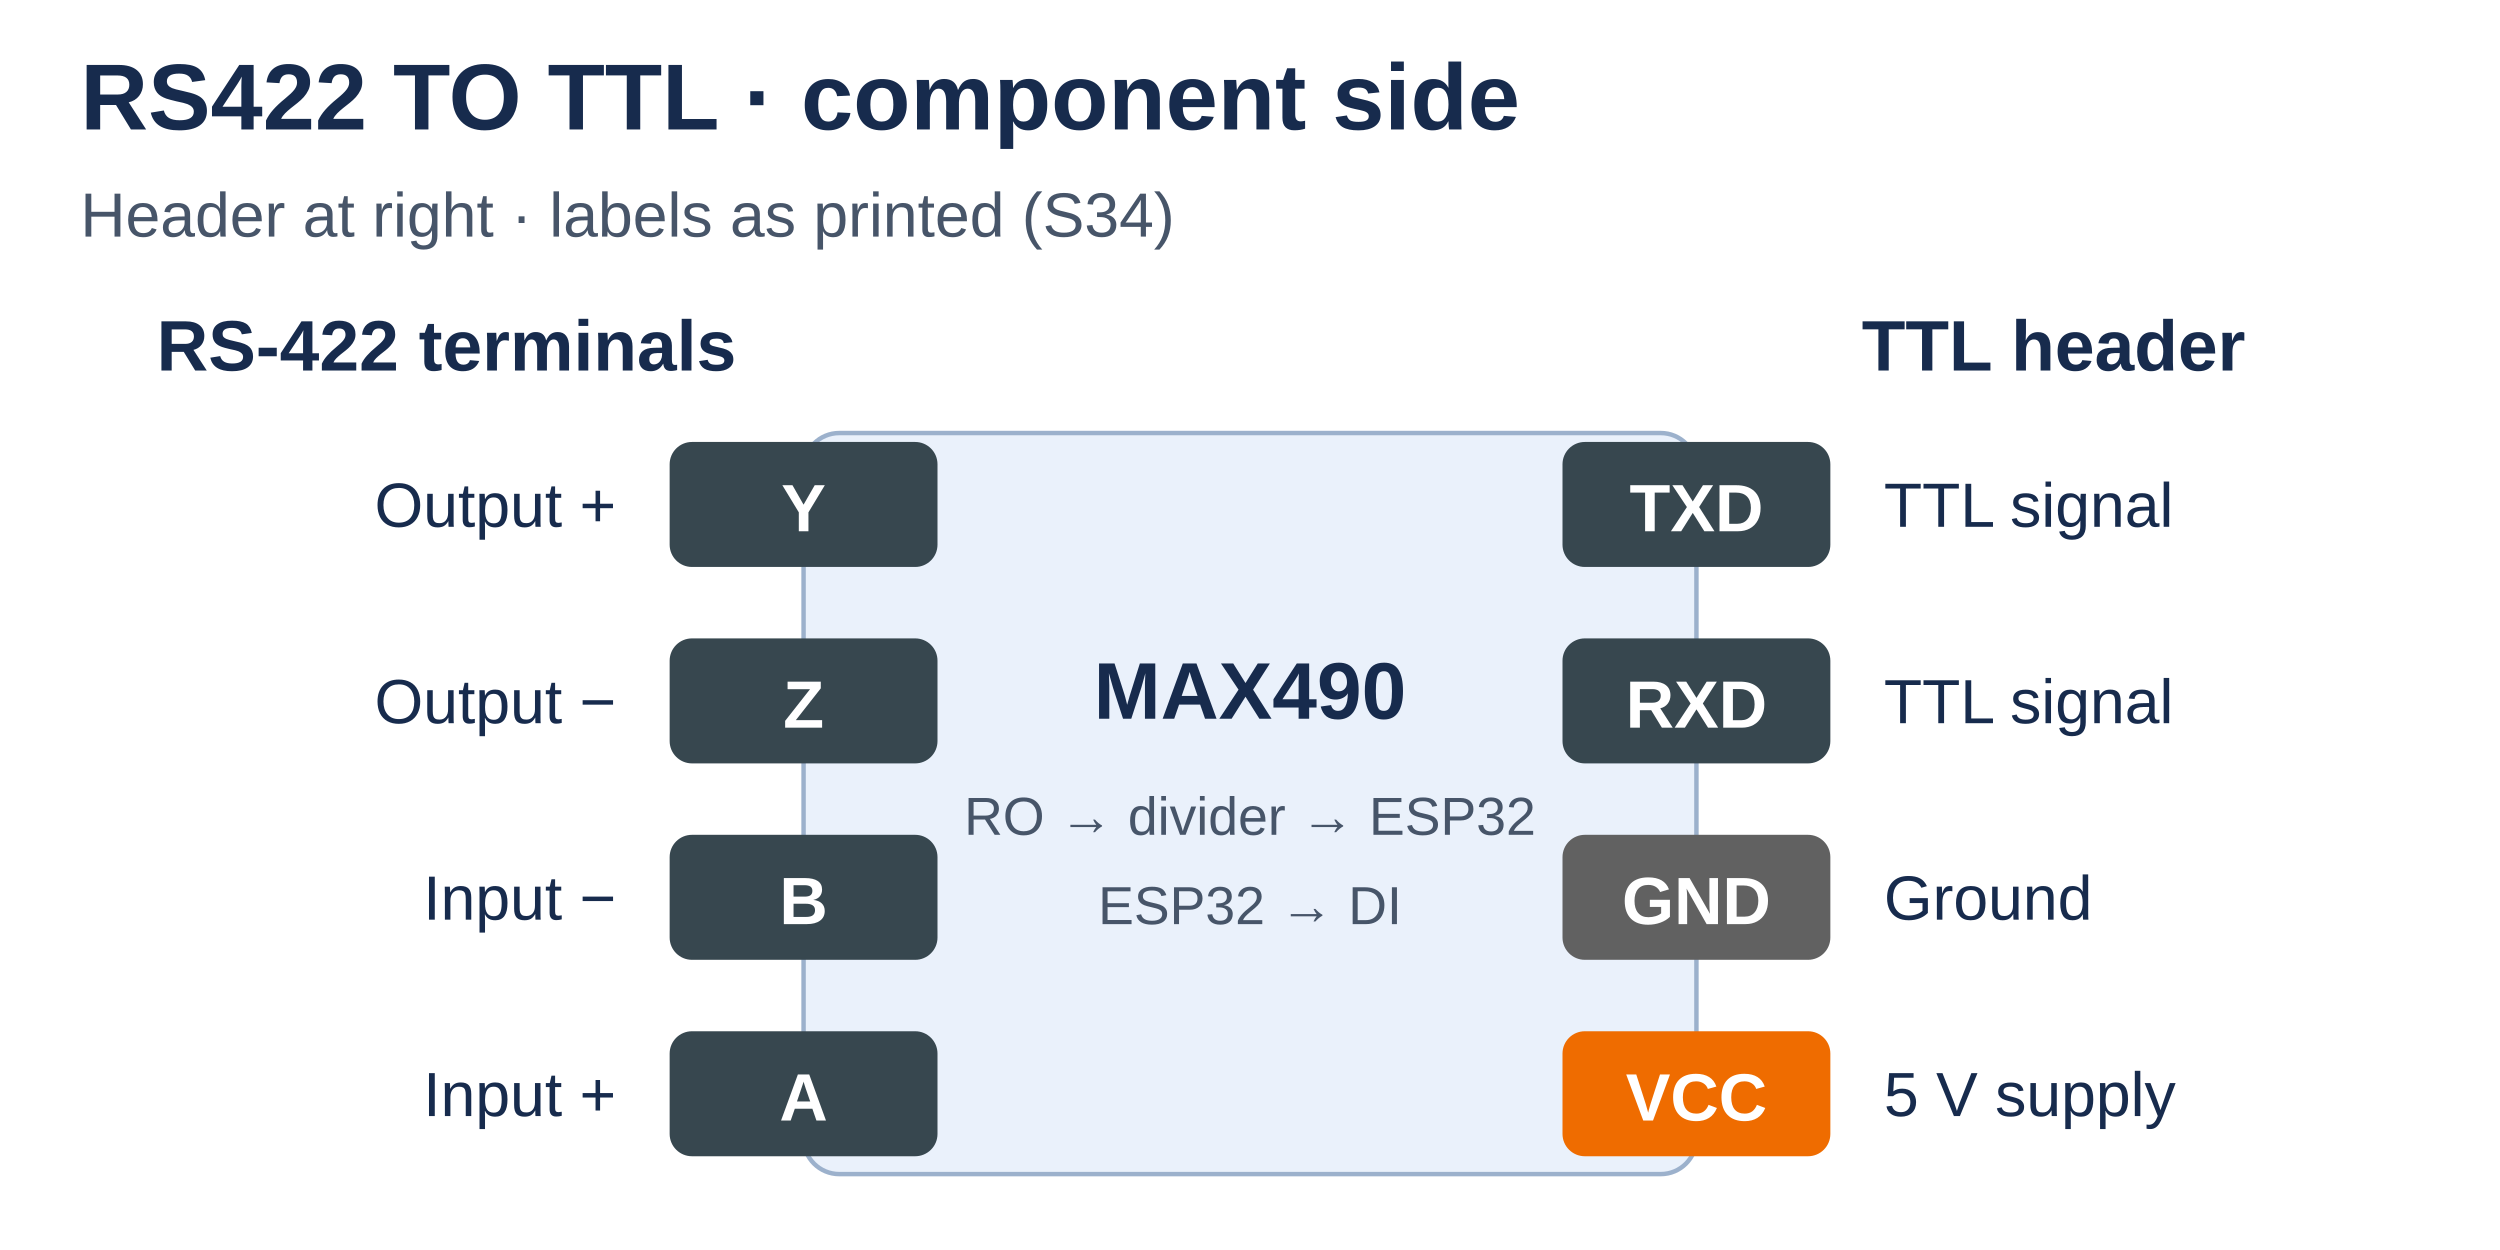
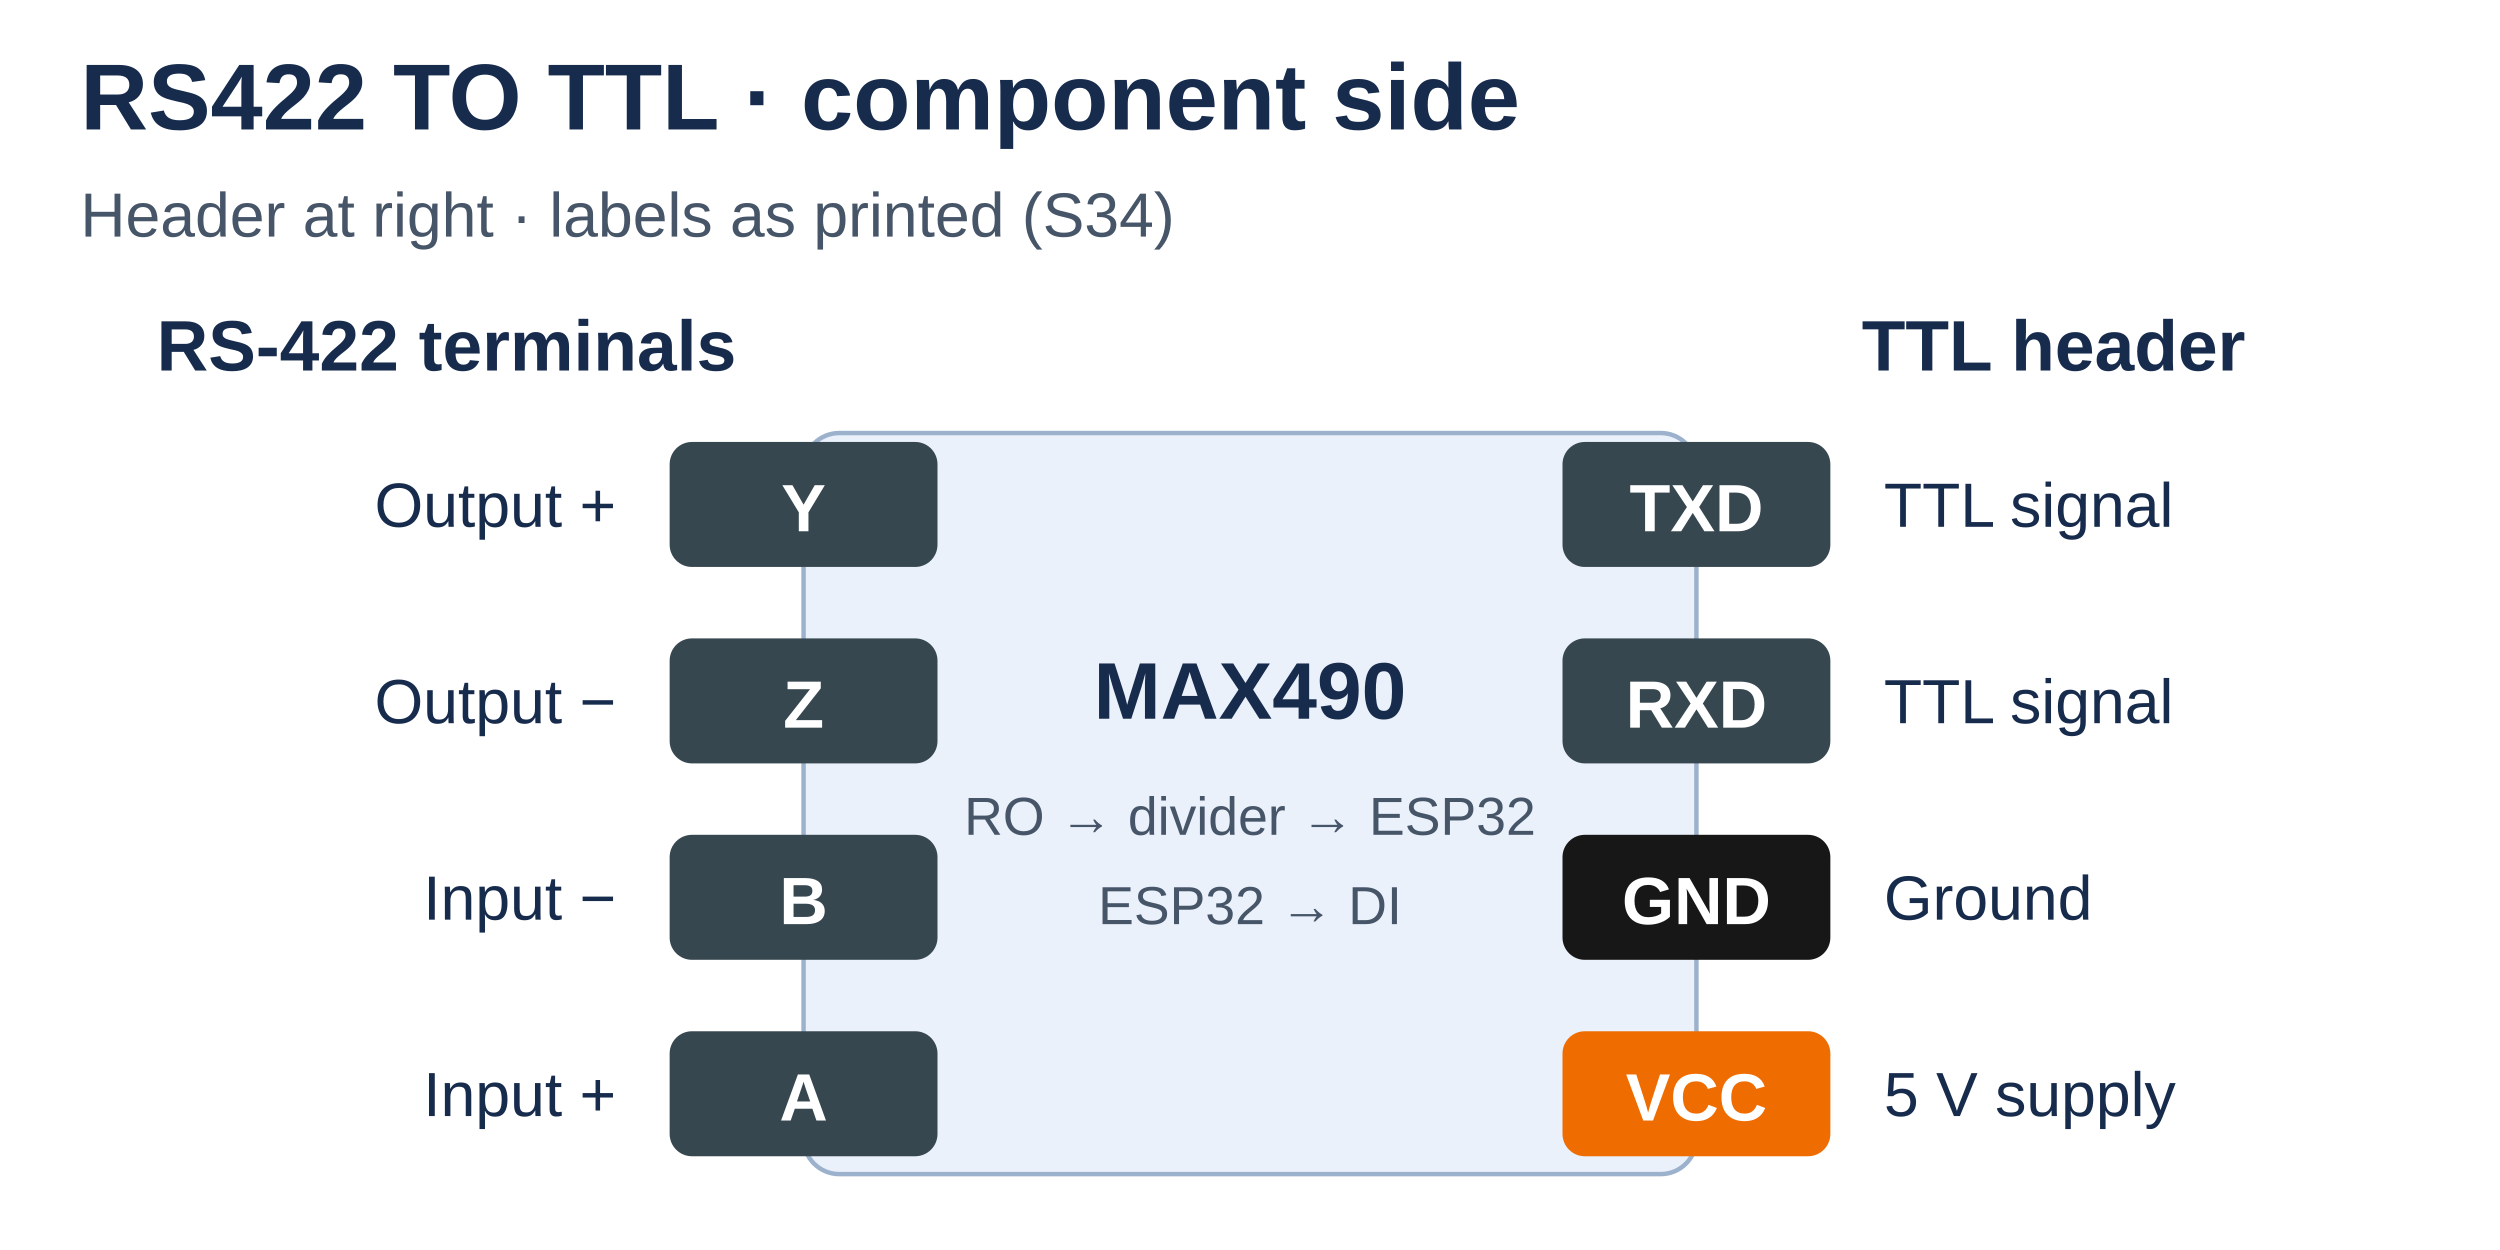
<svg xmlns="http://www.w3.org/2000/svg" width="560" height="280" viewBox="0 0 560 280" role="img" aria-labelledby="title desc">
  <rect width="560" height="280" fill="white" />
  <g font-family="Arial,sans-serif">
    <rect x="180" y="97" width="200" height="166" rx="8" fill="#eaf1fb" stroke="#9cb1cc" />
    <rect x="150" y="99" width="60" height="28" rx="5" fill="#37474f" />
    <rect x="350" y="99" width="60" height="28" rx="5" fill="#37474f" />
    <rect x="150" y="143" width="60" height="28" rx="5" fill="#37474f" />
    <rect x="350" y="143" width="60" height="28" rx="5" fill="#37474f" />
    <rect x="150" y="187" width="60" height="28" rx="5" fill="#37474f" />
-     <rect x="350" y="187" width="60" height="28" rx="5" fill="#616161" />
+     <rect x="350" y="187" width="60" height="28" rx="5" fill="#171717" />
    <rect x="150" y="231" width="60" height="28" rx="5" fill="#37474f" />
    <rect x="350" y="231" width="60" height="28" rx="5" fill="#ef6c00" />
    <text x="18" y="29" font-size="21" fill="#172b4d" text-anchor="start" font-weight="700">RS422 TO TTL · component side</text>
    <text x="18" y="53" font-size="14" fill="#475569" text-anchor="start">Header at right · labels as printed (S34)</text>
    <text x="100" y="83" font-size="16" fill="#172b4d" text-anchor="middle" font-weight="700">RS-422 terminals</text>
    <text x="460" y="83" font-size="16" fill="#172b4d" text-anchor="middle" font-weight="700">TTL header</text>
    <text x="280" y="161" font-size="18" fill="#172b4d" text-anchor="middle" font-weight="700">MAX490</text>
    <text x="280" y="187" font-size="12" fill="#475569" text-anchor="middle">RO → divider → ESP32</text>
    <text x="280" y="207" font-size="12" fill="#475569" text-anchor="middle">ESP32 → DI</text>
    <text x="180" y="119" font-size="15" fill="white" text-anchor="middle" font-weight="700">Y</text>
    <text x="380" y="119" font-size="15" fill="white" text-anchor="middle" font-weight="700">TXD</text>
    <text x="138" y="118" font-size="14" fill="#172b4d" text-anchor="end">Output +</text>
    <text x="422" y="118" font-size="14" fill="#172b4d" text-anchor="start">TTL signal</text>
    <text x="180" y="163" font-size="15" fill="white" text-anchor="middle" font-weight="700">Z</text>
    <text x="380" y="163" font-size="15" fill="white" text-anchor="middle" font-weight="700">RXD</text>
    <text x="138" y="162" font-size="14" fill="#172b4d" text-anchor="end">Output −</text>
    <text x="422" y="162" font-size="14" fill="#172b4d" text-anchor="start">TTL signal</text>
    <text x="180" y="207" font-size="15" fill="white" text-anchor="middle" font-weight="700">B</text>
    <text x="380" y="207" font-size="15" fill="white" text-anchor="middle" font-weight="700">GND</text>
    <text x="138" y="206" font-size="14" fill="#172b4d" text-anchor="end">Input −</text>
    <text x="422" y="206" font-size="14" fill="#172b4d" text-anchor="start">Ground</text>
    <text x="180" y="251" font-size="15" fill="white" text-anchor="middle" font-weight="700">A</text>
    <text x="380" y="251" font-size="15" fill="white" text-anchor="middle" font-weight="700">VCC</text>
    <text x="138" y="250" font-size="14" fill="#172b4d" text-anchor="end">Input +</text>
    <text x="422" y="250" font-size="14" fill="#172b4d" text-anchor="start">5 V supply</text>
  </g>
</svg>
